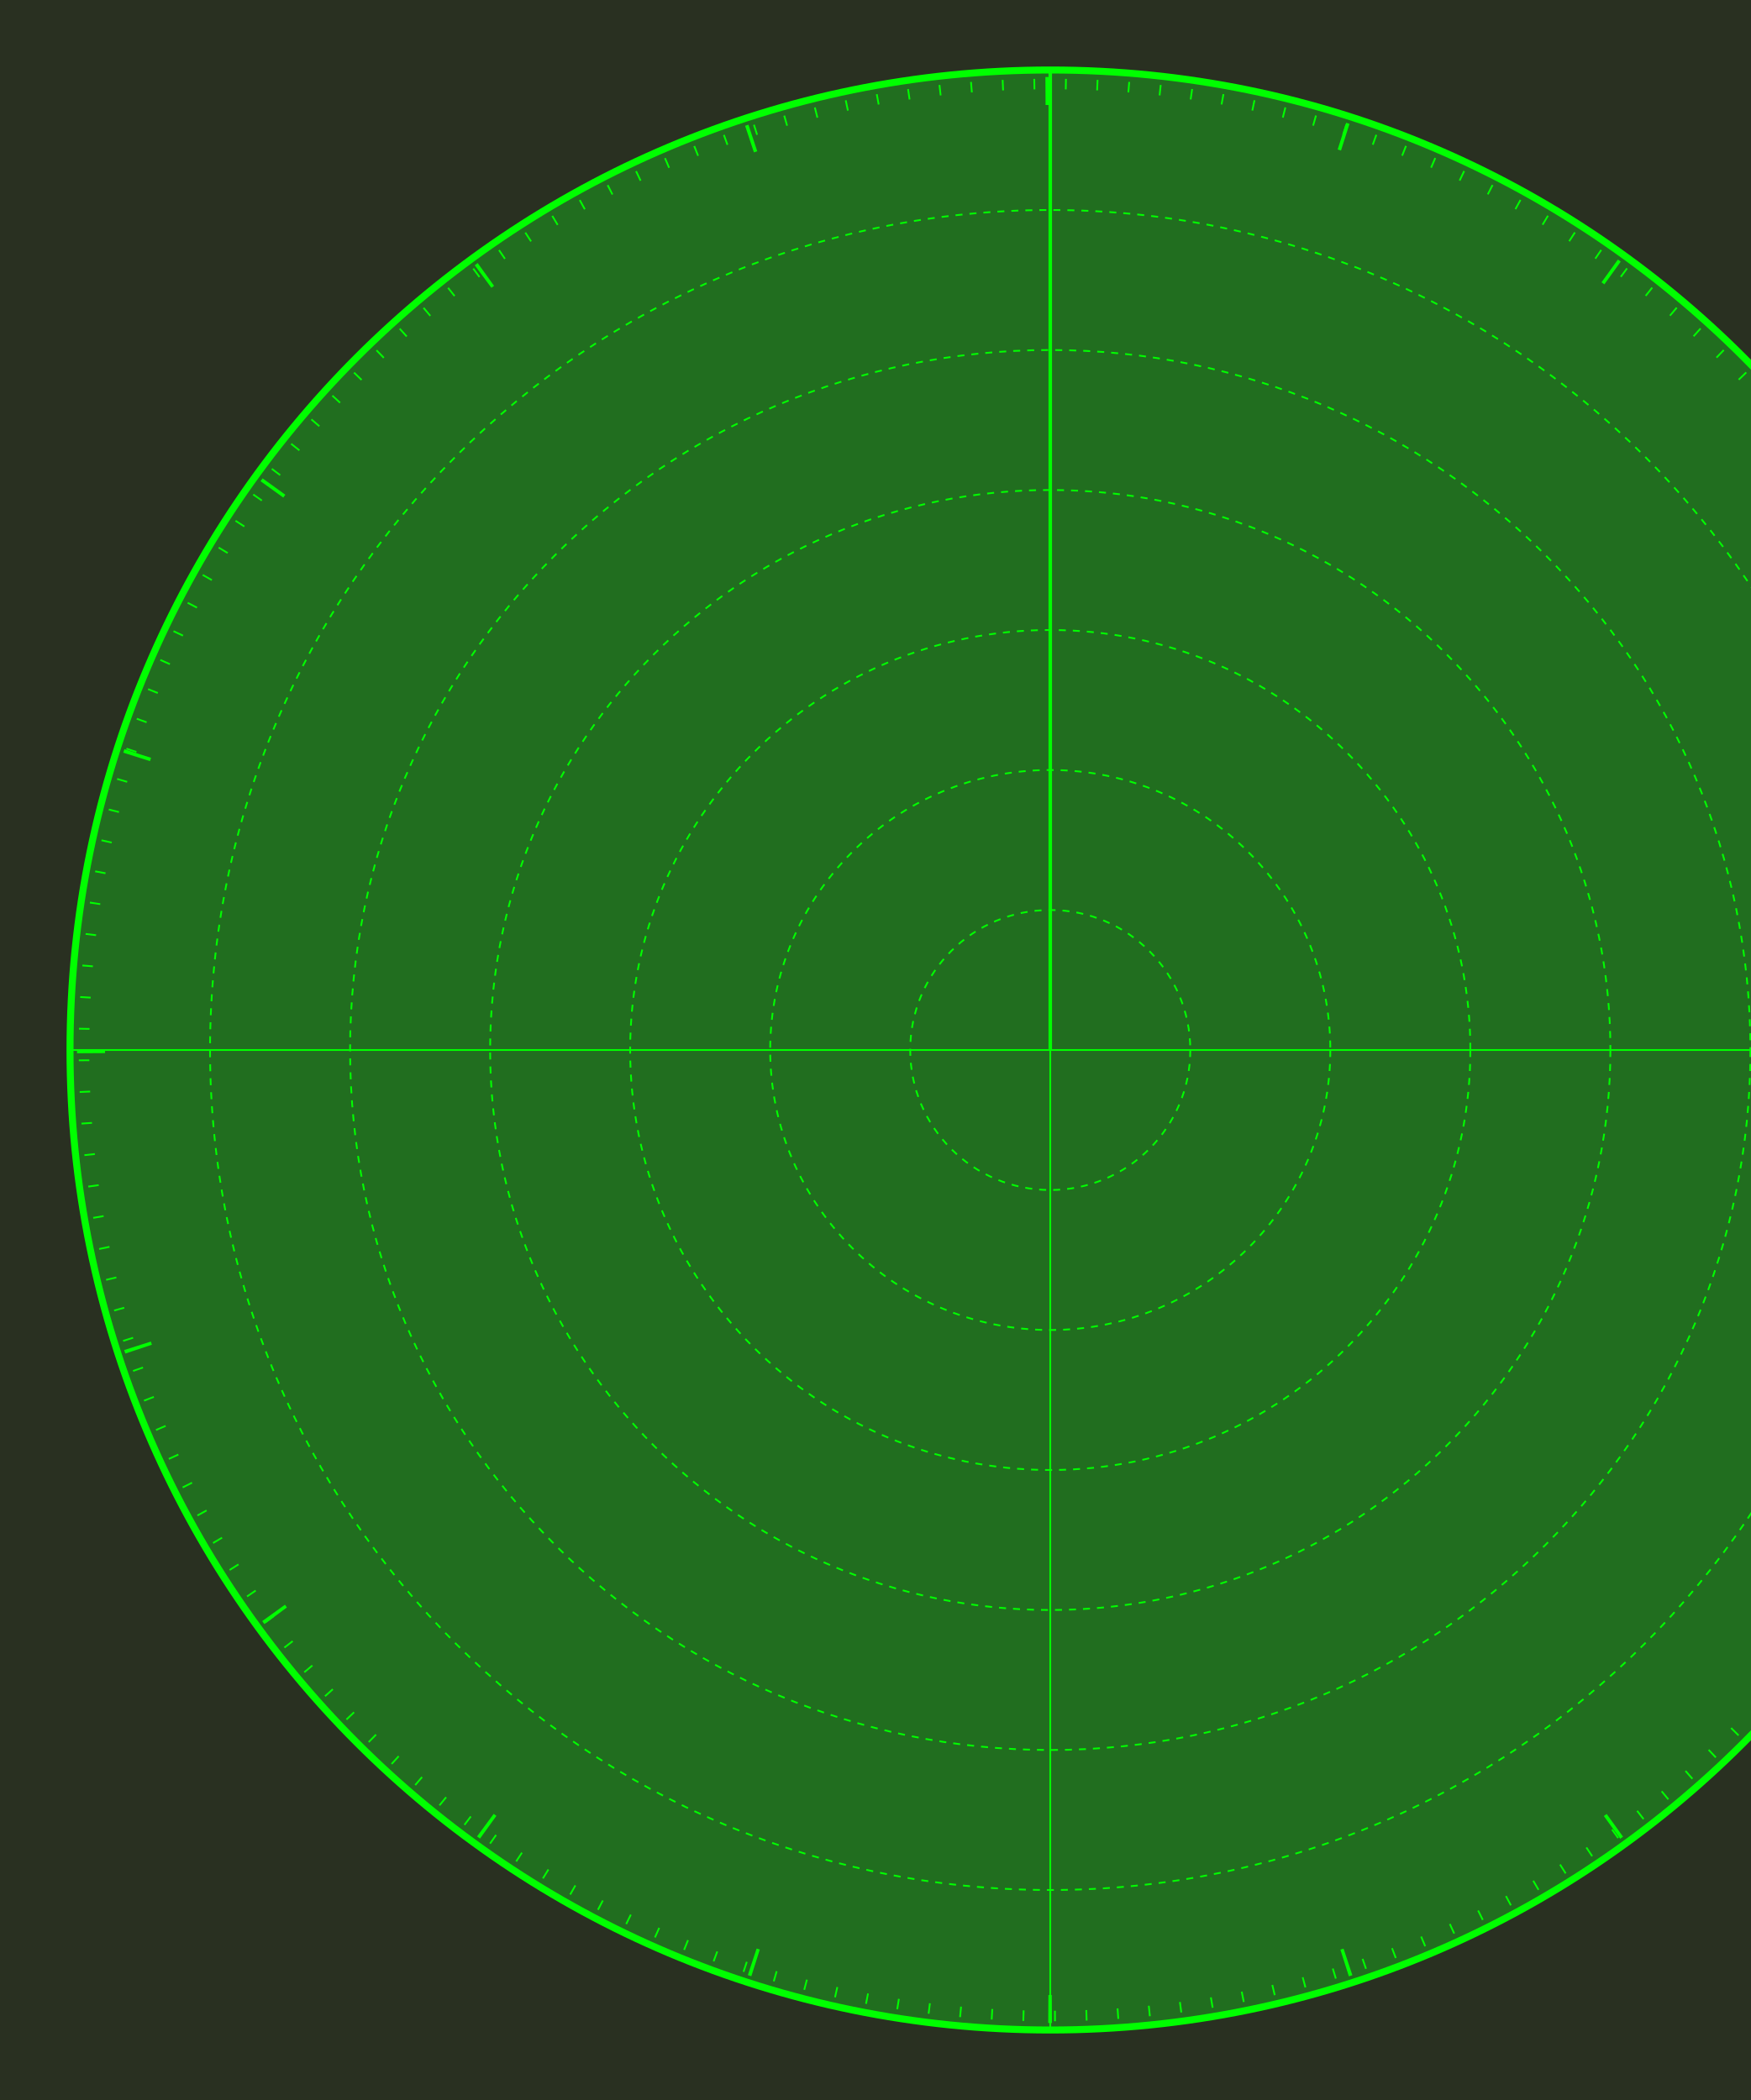
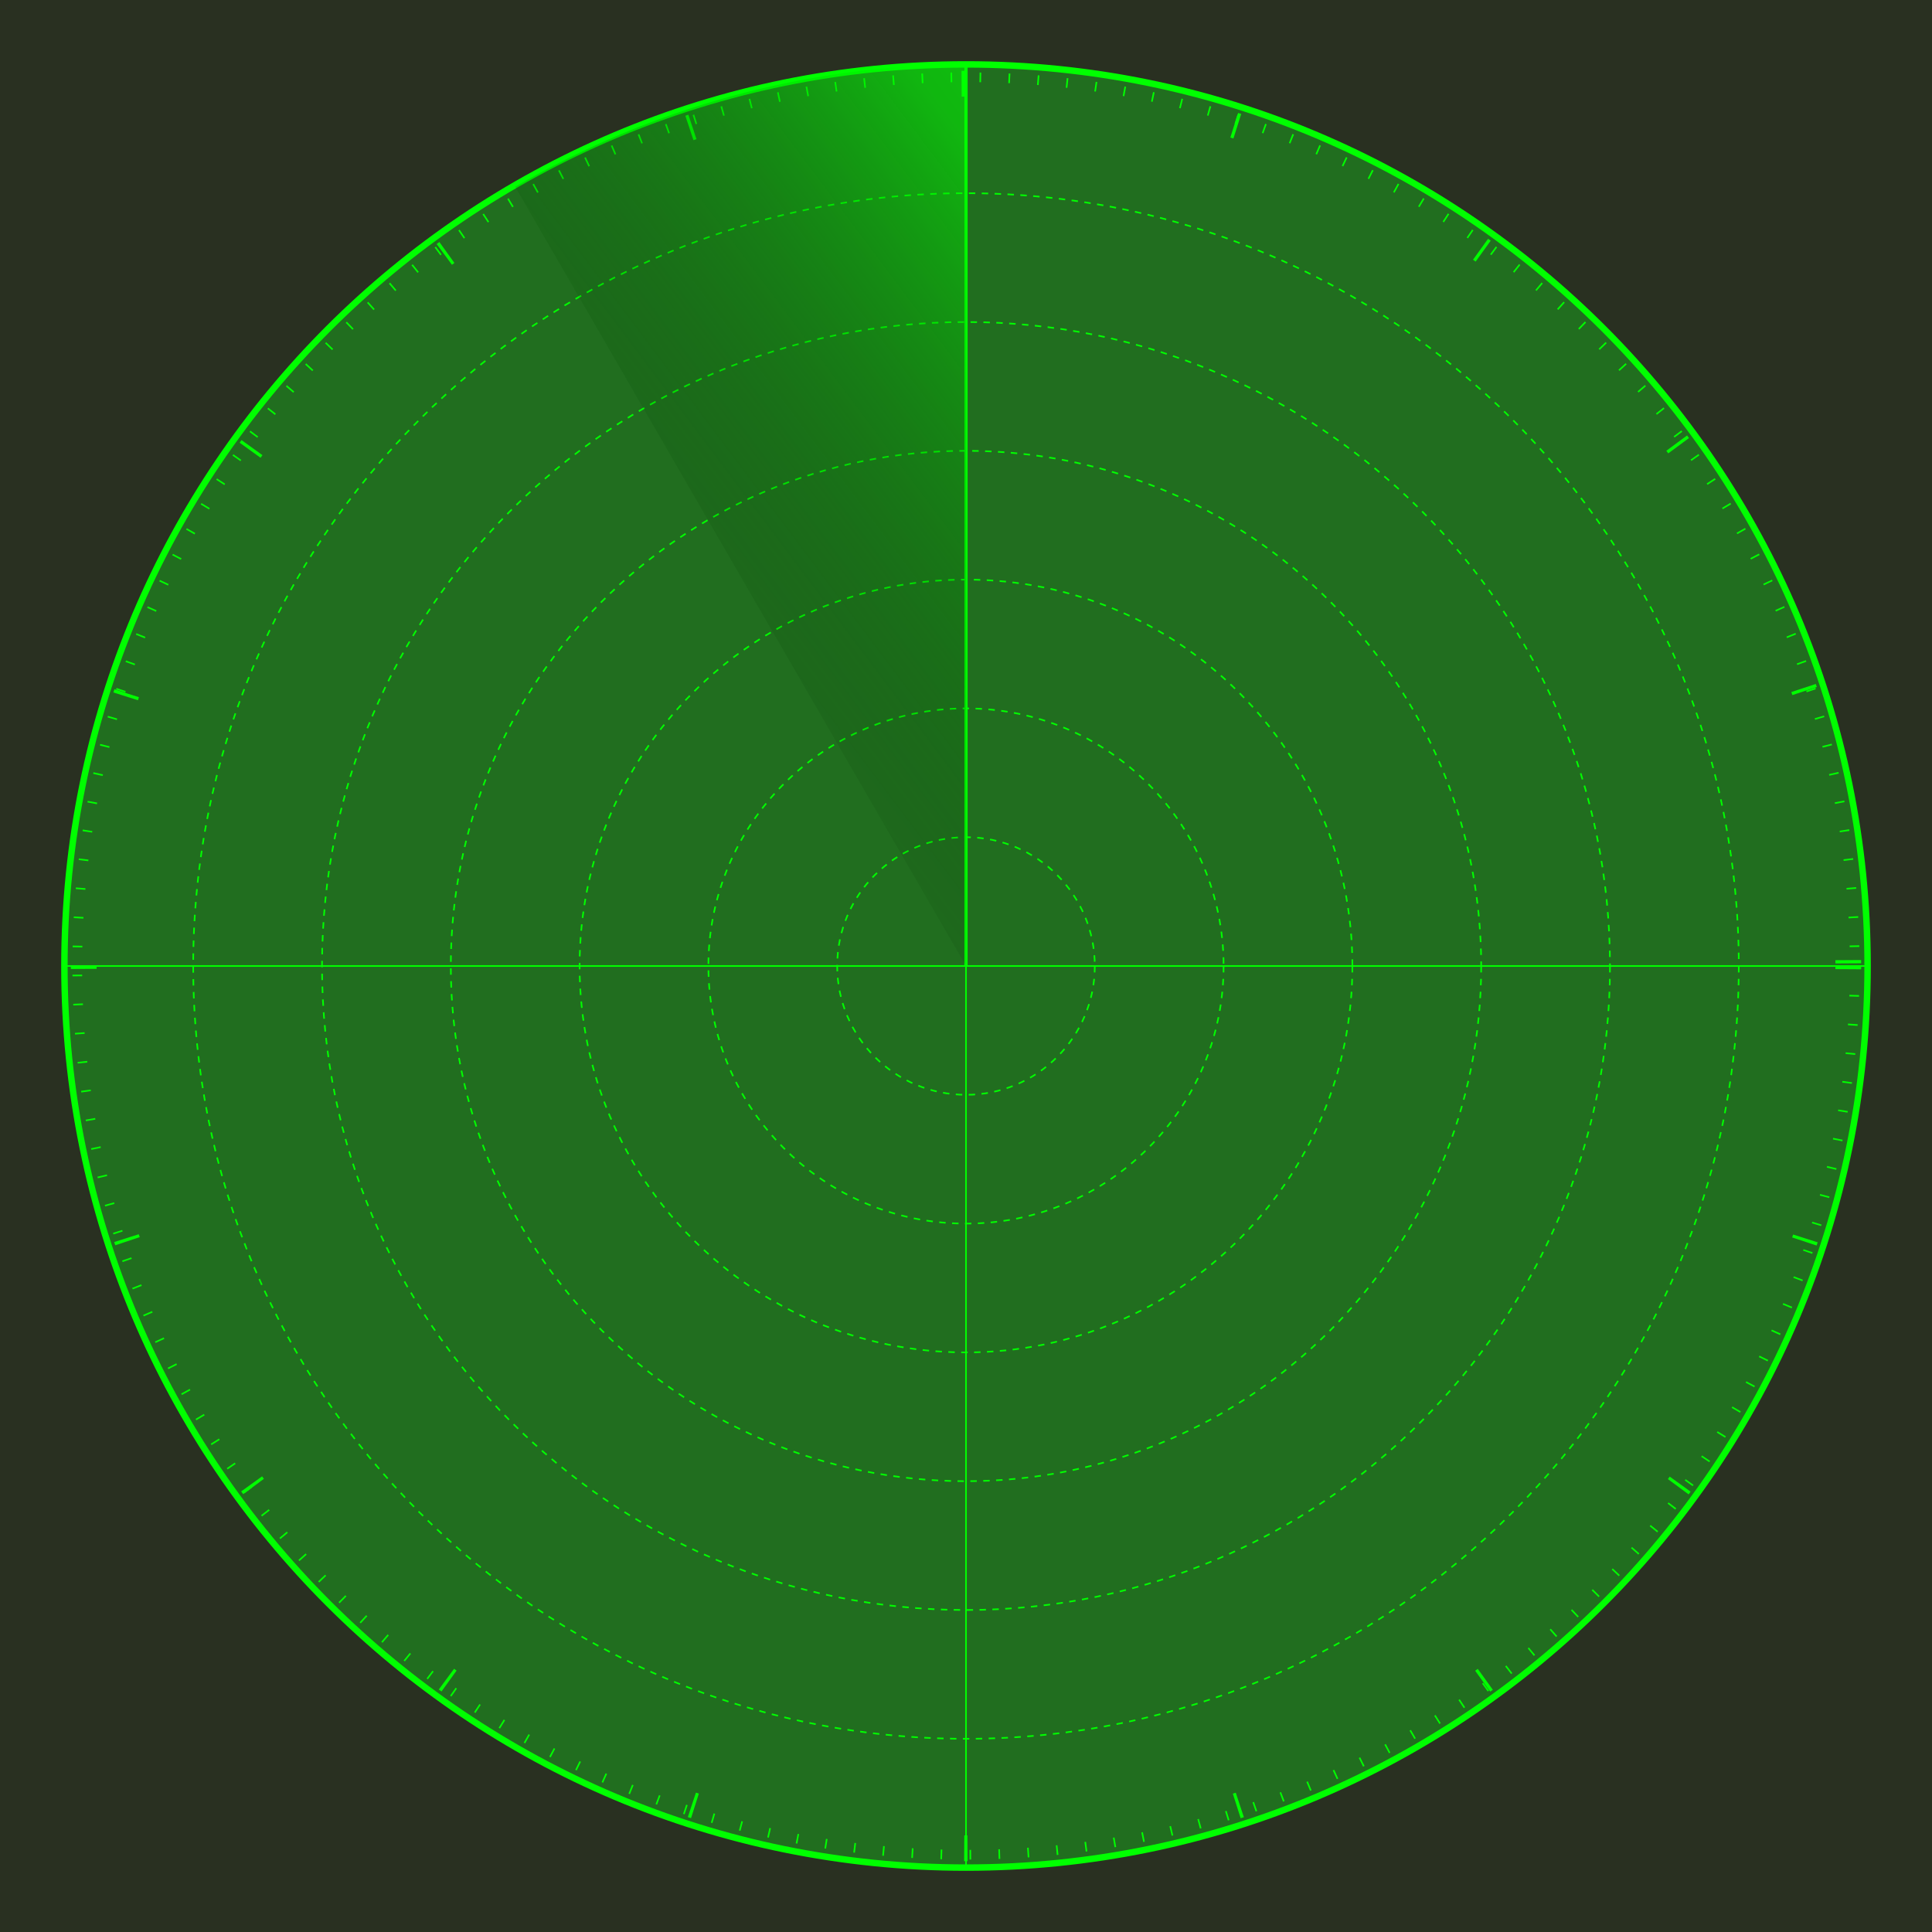
- <svg xmlns="http://www.w3.org/2000/svg" width="500" height="600">
+ <svg xmlns="http://www.w3.org/2000/svg" width="600" height="600">
  <defs>
-     <clipPath id="_clip-path-0">
-       <path d="M0,0L600,0L600,600L0,600L0,0Z" />
-     </clipPath>
+     <linearGradient id="sweep-fade" x1="100%" y1="-100%" x2="0%" y2="50%">
+       <stop offset="0%" stop-color="#0f0" stop-opacity="100%" />
+       <stop offset="50%" stop-color="#0f0" stop-opacity="50%" />
+       <stop offset="100%" stop-color="0f0" stop-opacity="0%" />
+     </linearGradient>
  </defs>
  <style type="text/css">
    
      .background {
        fill:rgb(41,48,33)
      }
      .radar {
        stroke:rgb(0,255,0);
        fill:none;
      }
      .outer {
        stroke-width:2;
        fill:rgb(33,110,31)
      }
      .inner {
        stroke-width:0.5;
        stroke-dasharray:2;
      }
      .ticks.small {
        stroke-width:3;
        stroke-dasharray:0.5,8.5;
      }
      .ticks.large{
        stroke-width:8;
        stroke-dasharray:1.0,85;
      }
      .axis {
        stroke-width:0.5;
      }
    
  </style>
  <rect class="background" x="0" y="0" width="600" height="600" />
-   <g id="radar">
-     <circle class="radar outer" cx="300" cy="300" r="280" />
-     <circle class="radar ticks small" cx="300" cy="300" r="276" />
-     <circle class="radar ticks large" cx="300" cy="300" r="274" />
-     <circle class="radar inner" cx="300" cy="300" r="240" />
-     <circle class="radar inner" cx="300" cy="300" r="200" />
-     <circle class="radar inner" cx="300" cy="300" r="160" />
-     <circle class="radar inner" cx="300" cy="300" r="120" />
-     <circle class="radar inner" cx="300" cy="300" r="80" />
-     <circle class="radar inner" cx="300" cy="300" r="40" />
-     <line class="radar axis" x1="20" y1="300" x2="580" y2="300" />
-     <line class="radar axis" x1="300" y1="20" x2="300" y2="580" />
-   </g>
-   <g id="sweep">
-     <line id="sweep" class="radar sweep" x1="300" y1="300" x2="300" y2="20" />
-     <animateTransform attributeName="transform" attributeType="XML" type="rotate" from="0 300 300" to="360 300 300" dur="10s" repeatCount="indefinite" />
+   <g transform="translate(300,300)">
+     <g id="radar">
+       <circle class="radar outer" cx="0" cy="0" r="280" />
+       <circle class="radar ticks small" cx="0" cy="0" r="276" />
+       <circle class="radar ticks large" cx="0" cy="0" r="274" />
+       <circle class="radar inner" cx="0" cy="0" r="240" />
+       <circle class="radar inner" cx="0" cy="0" r="200" />
+       <circle class="radar inner" cx="0" cy="0" r="160" />
+       <circle class="radar inner" cx="0" cy="0" r="120" />
+       <circle class="radar inner" cx="0" cy="0" r="80" />
+       <circle class="radar inner" cx="0" cy="0" r="40" />
+       <line class="radar axis" x1="-280" y1="0" x2="280" y2="0" />
+       <line class="radar axis" x1="0" y1="-280" x2="0" y2="280" />
+     </g>
+     <g id="sweep">
+       <line id="sweep" class="radar sweep" x1="0" y1="0" x2="0" y2="-280" />
+       <animateTransform attributeName="transform" attributeType="XML" type="rotate" from="0 0 0" to="360 0 0" dur="10s" repeatCount="indefinite" />
+       <path d="M0 0 L0 -280 A280 280 0 0 0 -140 -242 Z" fill="url(#sweep-fade)" />
+     </g>
  </g>
</svg>
